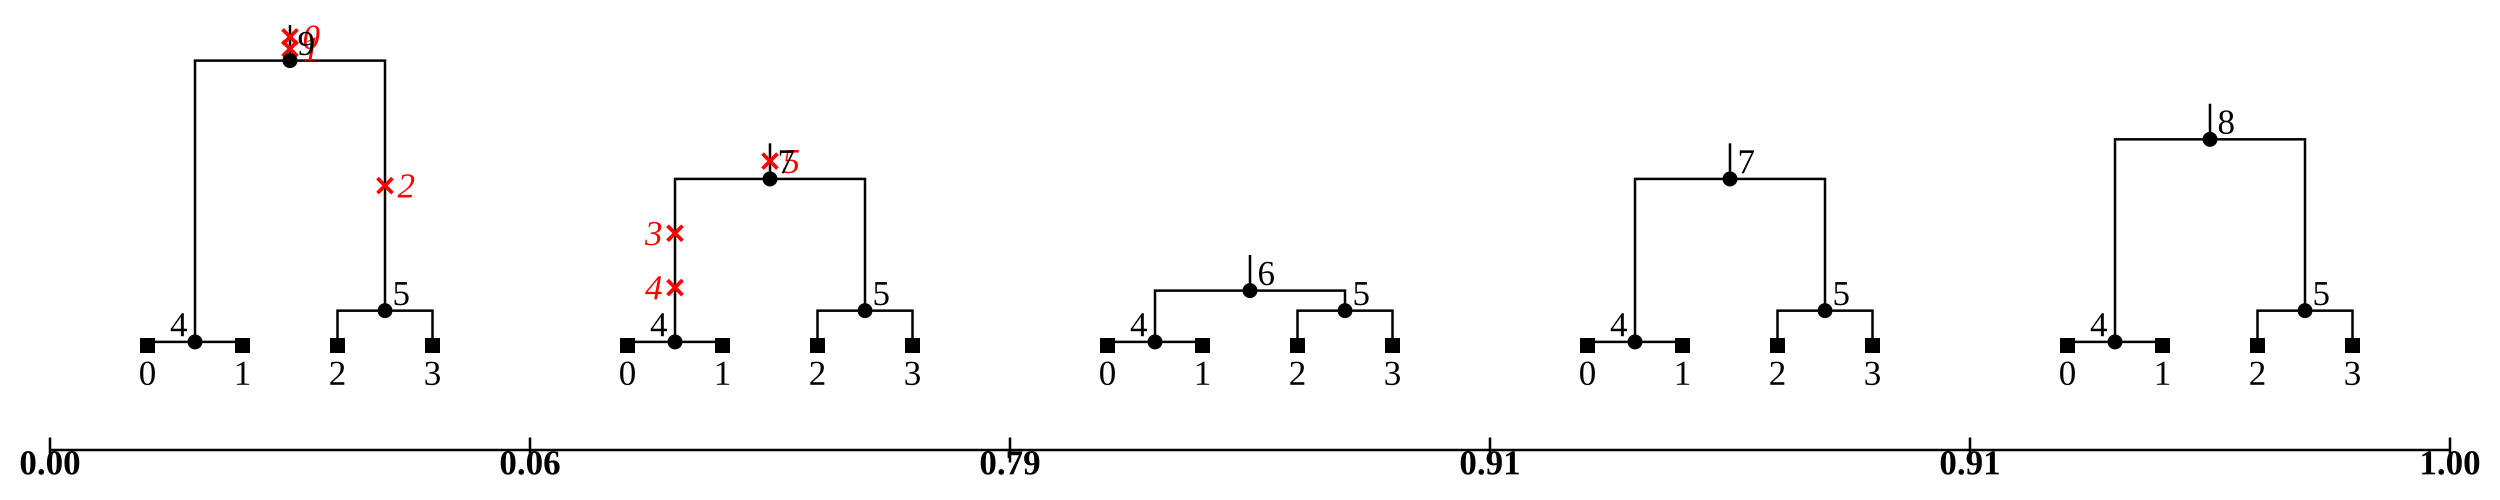
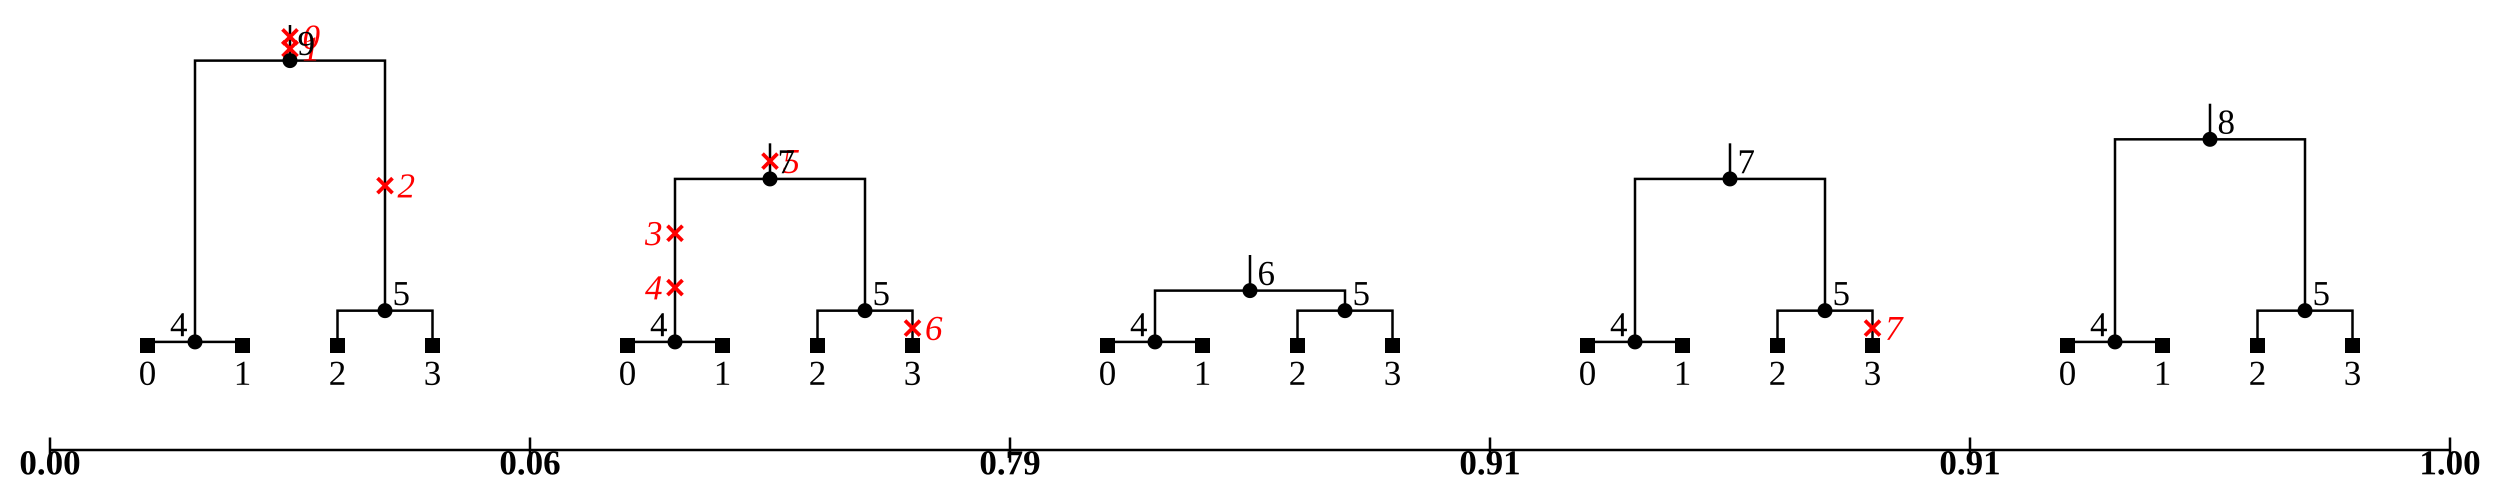
<svg xmlns="http://www.w3.org/2000/svg" baseProfile="full" height="200" version="1.1" width="1000">
  <defs>
-     <style type="text/css">.tree-sequence .background path {fill: #808080; fill-opacity:0}.tree-sequence .background path:nth-child(odd) {fill-opacity:.1}.axes {font-size: 14px}.x-axis .tick .lab {font-weight: bold}.axes, .tree {font-size: 14px; text-anchor:middle}.y-axis line.grid {stroke: #FAFAFA}.y-axis &gt; .lab text {transform: translateX(0.8em) rotate(-90deg)}.x-axis .tick g {transform: translateY(0.9em)}.x-axis &gt; .lab text {transform: translateY(-0.8em)}.axes line, .edge {stroke:black; fill:none}.node &gt; .sym {fill: black; stroke: none}.site &gt; .sym {stroke: black}.mut text {fill: red; font-style: italic}.mut line {fill: none; stroke: none}.mut .sym {fill: none; stroke: red}.node .mut .sym {stroke-width: 1.5px}.tree text, .tree-sequence text {dominant-baseline: central}.plotbox .lab.lft {text-anchor: end}.plotbox .lab.rgt {text-anchor: start}</style>
+     <style type="text/css">.background path {fill: #808080; fill-opacity:0}.background path:nth-child(odd) {fill-opacity:.1}.axes {font-size: 14px}.x-axis .tick .lab {font-weight: bold}.axes, .tree {font-size: 14px; text-anchor:middle}.y-axis line.grid {stroke: #FAFAFA}.y-axis &gt; .lab text {transform: translateX(0.8em) rotate(-90deg)}.x-axis .tick g {transform: translateY(0.9em)}.x-axis &gt; .lab text {transform: translateY(-0.8em)}.axes line, .edge {stroke:black; fill:none}.node &gt; .sym {fill: black; stroke: none}.site &gt; .sym {stroke: black}.mut text {fill: red; font-style: italic}.mut.extra text {fill: hotpink}.mut line {fill: none; stroke: none}.mut .sym {fill: none; stroke: red}.mut.extra .sym {stroke: hotpink}.node .mut .sym {stroke-width: 1.5px}.tree text, .tree-sequence text {dominant-baseline: central}.plotbox .lab.lft {text-anchor: end}.plotbox .lab.rgt {text-anchor: start}</style>
  </defs>
  <g class="tree-sequence">
    <g class="axes">
      <g class="x-axis">
        <line x1="20" x2="980" y1="180" y2="180" />
        <g class="tick" transform="translate(20 180)">
          <line x1="0" x2="0" y1="-5" y2="5" />
          <g class="lab" transform="translate(0,5)">
            <text>0.00</text>
          </g>
        </g>
        <g class="tick" transform="translate(212 180)">
          <line x1="0" x2="0" y1="-5" y2="5" />
          <g class="lab" transform="translate(0,5)">
            <text>0.06</text>
          </g>
        </g>
        <g class="tick" transform="translate(404 180)">
          <line x1="0" x2="0" y1="-5" y2="5" />
          <g class="lab" transform="translate(0,5)">
            <text>0.79</text>
          </g>
        </g>
        <g class="tick" transform="translate(596 180)">
          <line x1="0" x2="0" y1="-5" y2="5" />
          <g class="lab" transform="translate(0,5)">
            <text>0.91</text>
          </g>
        </g>
        <g class="tick" transform="translate(788 180)">
          <line x1="0" x2="0" y1="-5" y2="5" />
          <g class="lab" transform="translate(0,5)">
            <text>0.91</text>
          </g>
        </g>
        <g class="tick" transform="translate(980 180)">
          <line x1="0" x2="0" y1="-5" y2="5" />
          <g class="lab" transform="translate(0,5)">
            <text>1.00</text>
          </g>
        </g>
      </g>
    </g>
    <g class="plotbox trees">
      <g class="tree t0" transform="translate(20 0)">
        <g class="plotbox">
          <g class="m0 m1 node n9 p0 root s0" transform="translate(96 24.2444)">
            <g class="a9 node n4 p0" transform="translate(-38 112.519)">
              <g class="a4 leaf node n0 p0 sample" transform="translate(-19 1.43653)">
                <path class="edge" d="M 0 0 V -1.437 H 19" />
                <rect class="sym" height="6" width="6" x="-3" y="-3" />
                <text class="lab" transform="translate(0 11)">0</text>
              </g>
              <g class="a4 leaf node n1 p0 sample" transform="translate(19 1.43653)">
                <path class="edge" d="M 0 0 V -1.437 H -19" />
                <rect class="sym" height="6" width="6" x="-3" y="-3" />
                <text class="lab" transform="translate(0 11)">1</text>
              </g>
              <path class="edge" d="M 0 0 V -112.519 H 38" />
              <circle class="sym" cx="0" cy="0" r="3" />
              <text class="lab lft" transform="translate(-3 -7.0)">4</text>
            </g>
            <g class="a9 m2 node n5 p0 s0" transform="translate(38 100.021)">
              <g class="a5 leaf node n2 p0 sample" transform="translate(-19 13.9345)">
                <path class="edge" d="M 0 0 V -13.934 H 19" />
                <rect class="sym" height="6" width="6" x="-3" y="-3" />
                <text class="lab" transform="translate(0 11)">2</text>
              </g>
              <g class="a5 leaf node n3 p0 sample" transform="translate(19 13.9345)">
                <path class="edge" d="M 0 0 V -13.934 H -19" />
                <rect class="sym" height="6" width="6" x="-3" y="-3" />
                <text class="lab" transform="translate(0 11)">3</text>
              </g>
              <path class="edge" d="M 0 0 V -100.021 H -38" />
              <g class="mut m2 s0 unknown_time" transform="translate(0 -50.0105)">
                <line x1="0" x2="0" y1="0" y2="50.011" />
                <path class="sym" d="M -3,-3 l 6,6 M -3,3 l 6,-6" />
                <text class="lab rgt" transform="translate(5 0)">2</text>
              </g>
              <circle class="sym" cx="0" cy="0" r="3" />
              <text class="lab rgt" transform="translate(3 -7.0)">5</text>
            </g>
            <path class="edge" d="M 0 0 V -14.244 H 0" />
            <g class="mut m0 s0 unknown_time" transform="translate(0 -9.4963)">
              <line x1="0" x2="0" y1="0" y2="9.496" />
              <path class="sym" d="M -3,-3 l 6,6 M -3,3 l 6,-6" />
              <text class="lab rgt" transform="translate(5 0)">0</text>
            </g>
            <g class="mut m1 s0 unknown_time" transform="translate(0 -4.74815)">
              <line x1="0" x2="0" y1="0" y2="4.748" />
              <path class="sym" d="M -3,-3 l 6,6 M -3,3 l 6,-6" />
              <text class="lab rgt" transform="translate(5 0)">1</text>
            </g>
            <circle class="sym" cx="0" cy="0" r="3" />
            <text class="lab rgt" transform="translate(3 -7.0)">9</text>
          </g>
        </g>
      </g>
      <g class="tree t1" transform="translate(212 0)">
        <g class="plotbox">
          <g class="m5 node n7 p0 root s2" transform="translate(96 71.5728)">
            <g class="a7 m3 m4 node n4 p0 s1" transform="translate(-38 65.1907)">
              <g class="a4 leaf node n0 p0 sample" transform="translate(-19 1.43653)">
                <path class="edge" d="M 0 0 V -1.437 H 19" />
                <rect class="sym" height="6" width="6" x="-3" y="-3" />
                <text class="lab" transform="translate(0 11)">0</text>
              </g>
              <g class="a4 leaf node n1 p0 sample" transform="translate(19 1.43653)">
                <path class="edge" d="M 0 0 V -1.437 H -19" />
                <rect class="sym" height="6" width="6" x="-3" y="-3" />
                <text class="lab" transform="translate(0 11)">1</text>
              </g>
              <path class="edge" d="M 0 0 V -65.191 H 38" />
              <g class="mut m3 s1 unknown_time" transform="translate(0 -43.4605)">
                <line x1="0" x2="0" y1="0" y2="43.461" />
                <path class="sym" d="M -3,-3 l 6,6 M -3,3 l 6,-6" />
                <text class="lab lft" transform="translate(-5 0)">3</text>
              </g>
              <g class="mut m4 s1 unknown_time" transform="translate(0 -21.7302)">
                <line x1="0" x2="0" y1="0" y2="21.73" />
                <path class="sym" d="M -3,-3 l 6,6 M -3,3 l 6,-6" />
                <text class="lab lft" transform="translate(-5 0)">4</text>
              </g>
              <circle class="sym" cx="0" cy="0" r="3" />
              <text class="lab lft" transform="translate(-3 -7.0)">4</text>
            </g>
            <g class="a7 node n5 p0" transform="translate(38 52.6927)">
              <g class="a5 leaf node n2 p0 sample" transform="translate(-19 13.9345)">
                <path class="edge" d="M 0 0 V -13.934 H 19" />
                <rect class="sym" height="6" width="6" x="-3" y="-3" />
                <text class="lab" transform="translate(0 11)">2</text>
              </g>
-               <g class="a5 leaf node n3 p0 sample" transform="translate(19 13.9345)">
-                 <path class="edge" d="M 0 0 V -13.934 H -19" />
+               <g class="a5 leaf m6 node n3 p0 s2 sample" transform="translate(19 13.9345)">
+                 <path class="edge" d="M 0 0 V -13.934 H -19" />
+                 <g class="mut m6 s2 unknown_time" transform="translate(0 -6.96724)">
+                   <line x1="0" x2="0" y1="0" y2="6.967" />
+                   <path class="sym" d="M -3,-3 l 6,6 M -3,3 l 6,-6" />
+                   <text class="lab rgt" transform="translate(5 0)">6</text>
+                 </g>
                <rect class="sym" height="6" width="6" x="-3" y="-3" />
                <text class="lab" transform="translate(0 11)">3</text>
              </g>
              <path class="edge" d="M 0 0 V -52.693 H -38" />
              <circle class="sym" cx="0" cy="0" r="3" />
              <text class="lab rgt" transform="translate(3 -7.0)">5</text>
            </g>
            <path class="edge" d="M 0 0 V -14.244 H 0" />
            <g class="mut m5 s2 unknown_time" transform="translate(0 -7.12222)">
              <line x1="0" x2="0" y1="0" y2="7.122" />
              <path class="sym" d="M -3,-3 l 6,6 M -3,3 l 6,-6" />
              <text class="lab rgt" transform="translate(5 0)">5</text>
            </g>
            <circle class="sym" cx="0" cy="0" r="3" />
            <text class="lab rgt" transform="translate(3 -7.0)">7</text>
          </g>
        </g>
      </g>
      <g class="tree t2" transform="translate(404 0)">
        <g class="plotbox">
          <g class="node n6 p0 root" transform="translate(96 116.244)">
            <g class="a6 node n4 p0" transform="translate(-38 20.5195)">
              <g class="a4 leaf node n0 p0 sample" transform="translate(-19 1.43653)">
                <path class="edge" d="M 0 0 V -1.437 H 19" />
                <rect class="sym" height="6" width="6" x="-3" y="-3" />
                <text class="lab" transform="translate(0 11)">0</text>
              </g>
              <g class="a4 leaf node n1 p0 sample" transform="translate(19 1.43653)">
                <path class="edge" d="M 0 0 V -1.437 H -19" />
                <rect class="sym" height="6" width="6" x="-3" y="-3" />
                <text class="lab" transform="translate(0 11)">1</text>
              </g>
              <path class="edge" d="M 0 0 V -20.52 H 38" />
              <circle class="sym" cx="0" cy="0" r="3" />
              <text class="lab lft" transform="translate(-3 -7.0)">4</text>
            </g>
            <g class="a6 node n5 p0" transform="translate(38 8.02152)">
              <g class="a5 leaf node n2 p0 sample" transform="translate(-19 13.9345)">
                <path class="edge" d="M 0 0 V -13.934 H 19" />
                <rect class="sym" height="6" width="6" x="-3" y="-3" />
                <text class="lab" transform="translate(0 11)">2</text>
              </g>
              <g class="a5 leaf node n3 p0 sample" transform="translate(19 13.9345)">
                <path class="edge" d="M 0 0 V -13.934 H -19" />
                <rect class="sym" height="6" width="6" x="-3" y="-3" />
                <text class="lab" transform="translate(0 11)">3</text>
              </g>
              <path class="edge" d="M 0 0 V -8.022 H -38" />
              <circle class="sym" cx="0" cy="0" r="3" />
              <text class="lab rgt" transform="translate(3 -7.0)">5</text>
            </g>
            <path class="edge" d="M 0 0 V -14.244 H 0" />
            <circle class="sym" cx="0" cy="0" r="3" />
            <text class="lab rgt" transform="translate(3 -7.0)">6</text>
          </g>
        </g>
      </g>
      <g class="tree t3" transform="translate(596 0)">
        <g class="plotbox">
          <g class="node n7 p0 root" transform="translate(96 71.5728)">
            <g class="a7 node n4 p0" transform="translate(-38 65.1907)">
              <g class="a4 leaf node n0 p0 sample" transform="translate(-19 1.43653)">
                <path class="edge" d="M 0 0 V -1.437 H 19" />
                <rect class="sym" height="6" width="6" x="-3" y="-3" />
                <text class="lab" transform="translate(0 11)">0</text>
              </g>
              <g class="a4 leaf node n1 p0 sample" transform="translate(19 1.43653)">
                <path class="edge" d="M 0 0 V -1.437 H -19" />
                <rect class="sym" height="6" width="6" x="-3" y="-3" />
                <text class="lab" transform="translate(0 11)">1</text>
              </g>
              <path class="edge" d="M 0 0 V -65.191 H 38" />
              <circle class="sym" cx="0" cy="0" r="3" />
              <text class="lab lft" transform="translate(-3 -7.0)">4</text>
            </g>
            <g class="a7 node n5 p0" transform="translate(38 52.6927)">
              <g class="a5 leaf node n2 p0 sample" transform="translate(-19 13.9345)">
                <path class="edge" d="M 0 0 V -13.934 H 19" />
                <rect class="sym" height="6" width="6" x="-3" y="-3" />
                <text class="lab" transform="translate(0 11)">2</text>
              </g>
-               <g class="a5 leaf node n3 p0 sample" transform="translate(19 13.9345)">
-                 <path class="edge" d="M 0 0 V -13.934 H -19" />
+               <g class="a5 leaf m7 node n3 p0 s4 sample" transform="translate(19 13.9345)">
+                 <path class="edge" d="M 0 0 V -13.934 H -19" />
+                 <g class="mut m7 s4 unknown_time" transform="translate(0 -6.96724)">
+                   <line x1="0" x2="0" y1="0" y2="6.967" />
+                   <path class="sym" d="M -3,-3 l 6,6 M -3,3 l 6,-6" />
+                   <text class="lab rgt" transform="translate(5 0)">7</text>
+                 </g>
                <rect class="sym" height="6" width="6" x="-3" y="-3" />
                <text class="lab" transform="translate(0 11)">3</text>
              </g>
              <path class="edge" d="M 0 0 V -52.693 H -38" />
              <circle class="sym" cx="0" cy="0" r="3" />
              <text class="lab rgt" transform="translate(3 -7.0)">5</text>
            </g>
            <path class="edge" d="M 0 0 V -14.244 H 0" />
            <circle class="sym" cx="0" cy="0" r="3" />
            <text class="lab rgt" transform="translate(3 -7.0)">7</text>
          </g>
        </g>
      </g>
      <g class="tree t4" transform="translate(788 0)">
        <g class="plotbox">
          <g class="node n8 p0 root" transform="translate(96 55.7318)">
            <g class="a8 node n4 p0" transform="translate(-38 81.0317)">
              <g class="a4 leaf node n0 p0 sample" transform="translate(-19 1.43653)">
                <path class="edge" d="M 0 0 V -1.437 H 19" />
                <rect class="sym" height="6" width="6" x="-3" y="-3" />
                <text class="lab" transform="translate(0 11)">0</text>
              </g>
              <g class="a4 leaf node n1 p0 sample" transform="translate(19 1.43653)">
                <path class="edge" d="M 0 0 V -1.437 H -19" />
                <rect class="sym" height="6" width="6" x="-3" y="-3" />
                <text class="lab" transform="translate(0 11)">1</text>
              </g>
              <path class="edge" d="M 0 0 V -81.032 H 38" />
              <circle class="sym" cx="0" cy="0" r="3" />
              <text class="lab lft" transform="translate(-3 -7.0)">4</text>
            </g>
            <g class="a8 node n5 p0" transform="translate(38 68.5337)">
              <g class="a5 leaf node n2 p0 sample" transform="translate(-19 13.9345)">
                <path class="edge" d="M 0 0 V -13.934 H 19" />
                <rect class="sym" height="6" width="6" x="-3" y="-3" />
                <text class="lab" transform="translate(0 11)">2</text>
              </g>
              <g class="a5 leaf node n3 p0 sample" transform="translate(19 13.9345)">
                <path class="edge" d="M 0 0 V -13.934 H -19" />
                <rect class="sym" height="6" width="6" x="-3" y="-3" />
                <text class="lab" transform="translate(0 11)">3</text>
              </g>
              <path class="edge" d="M 0 0 V -68.534 H -38" />
              <circle class="sym" cx="0" cy="0" r="3" />
              <text class="lab rgt" transform="translate(3 -7.0)">5</text>
            </g>
            <path class="edge" d="M 0 0 V -14.244 H 0" />
            <circle class="sym" cx="0" cy="0" r="3" />
            <text class="lab rgt" transform="translate(3 -7.0)">8</text>
          </g>
        </g>
      </g>
    </g>
  </g>
</svg>
